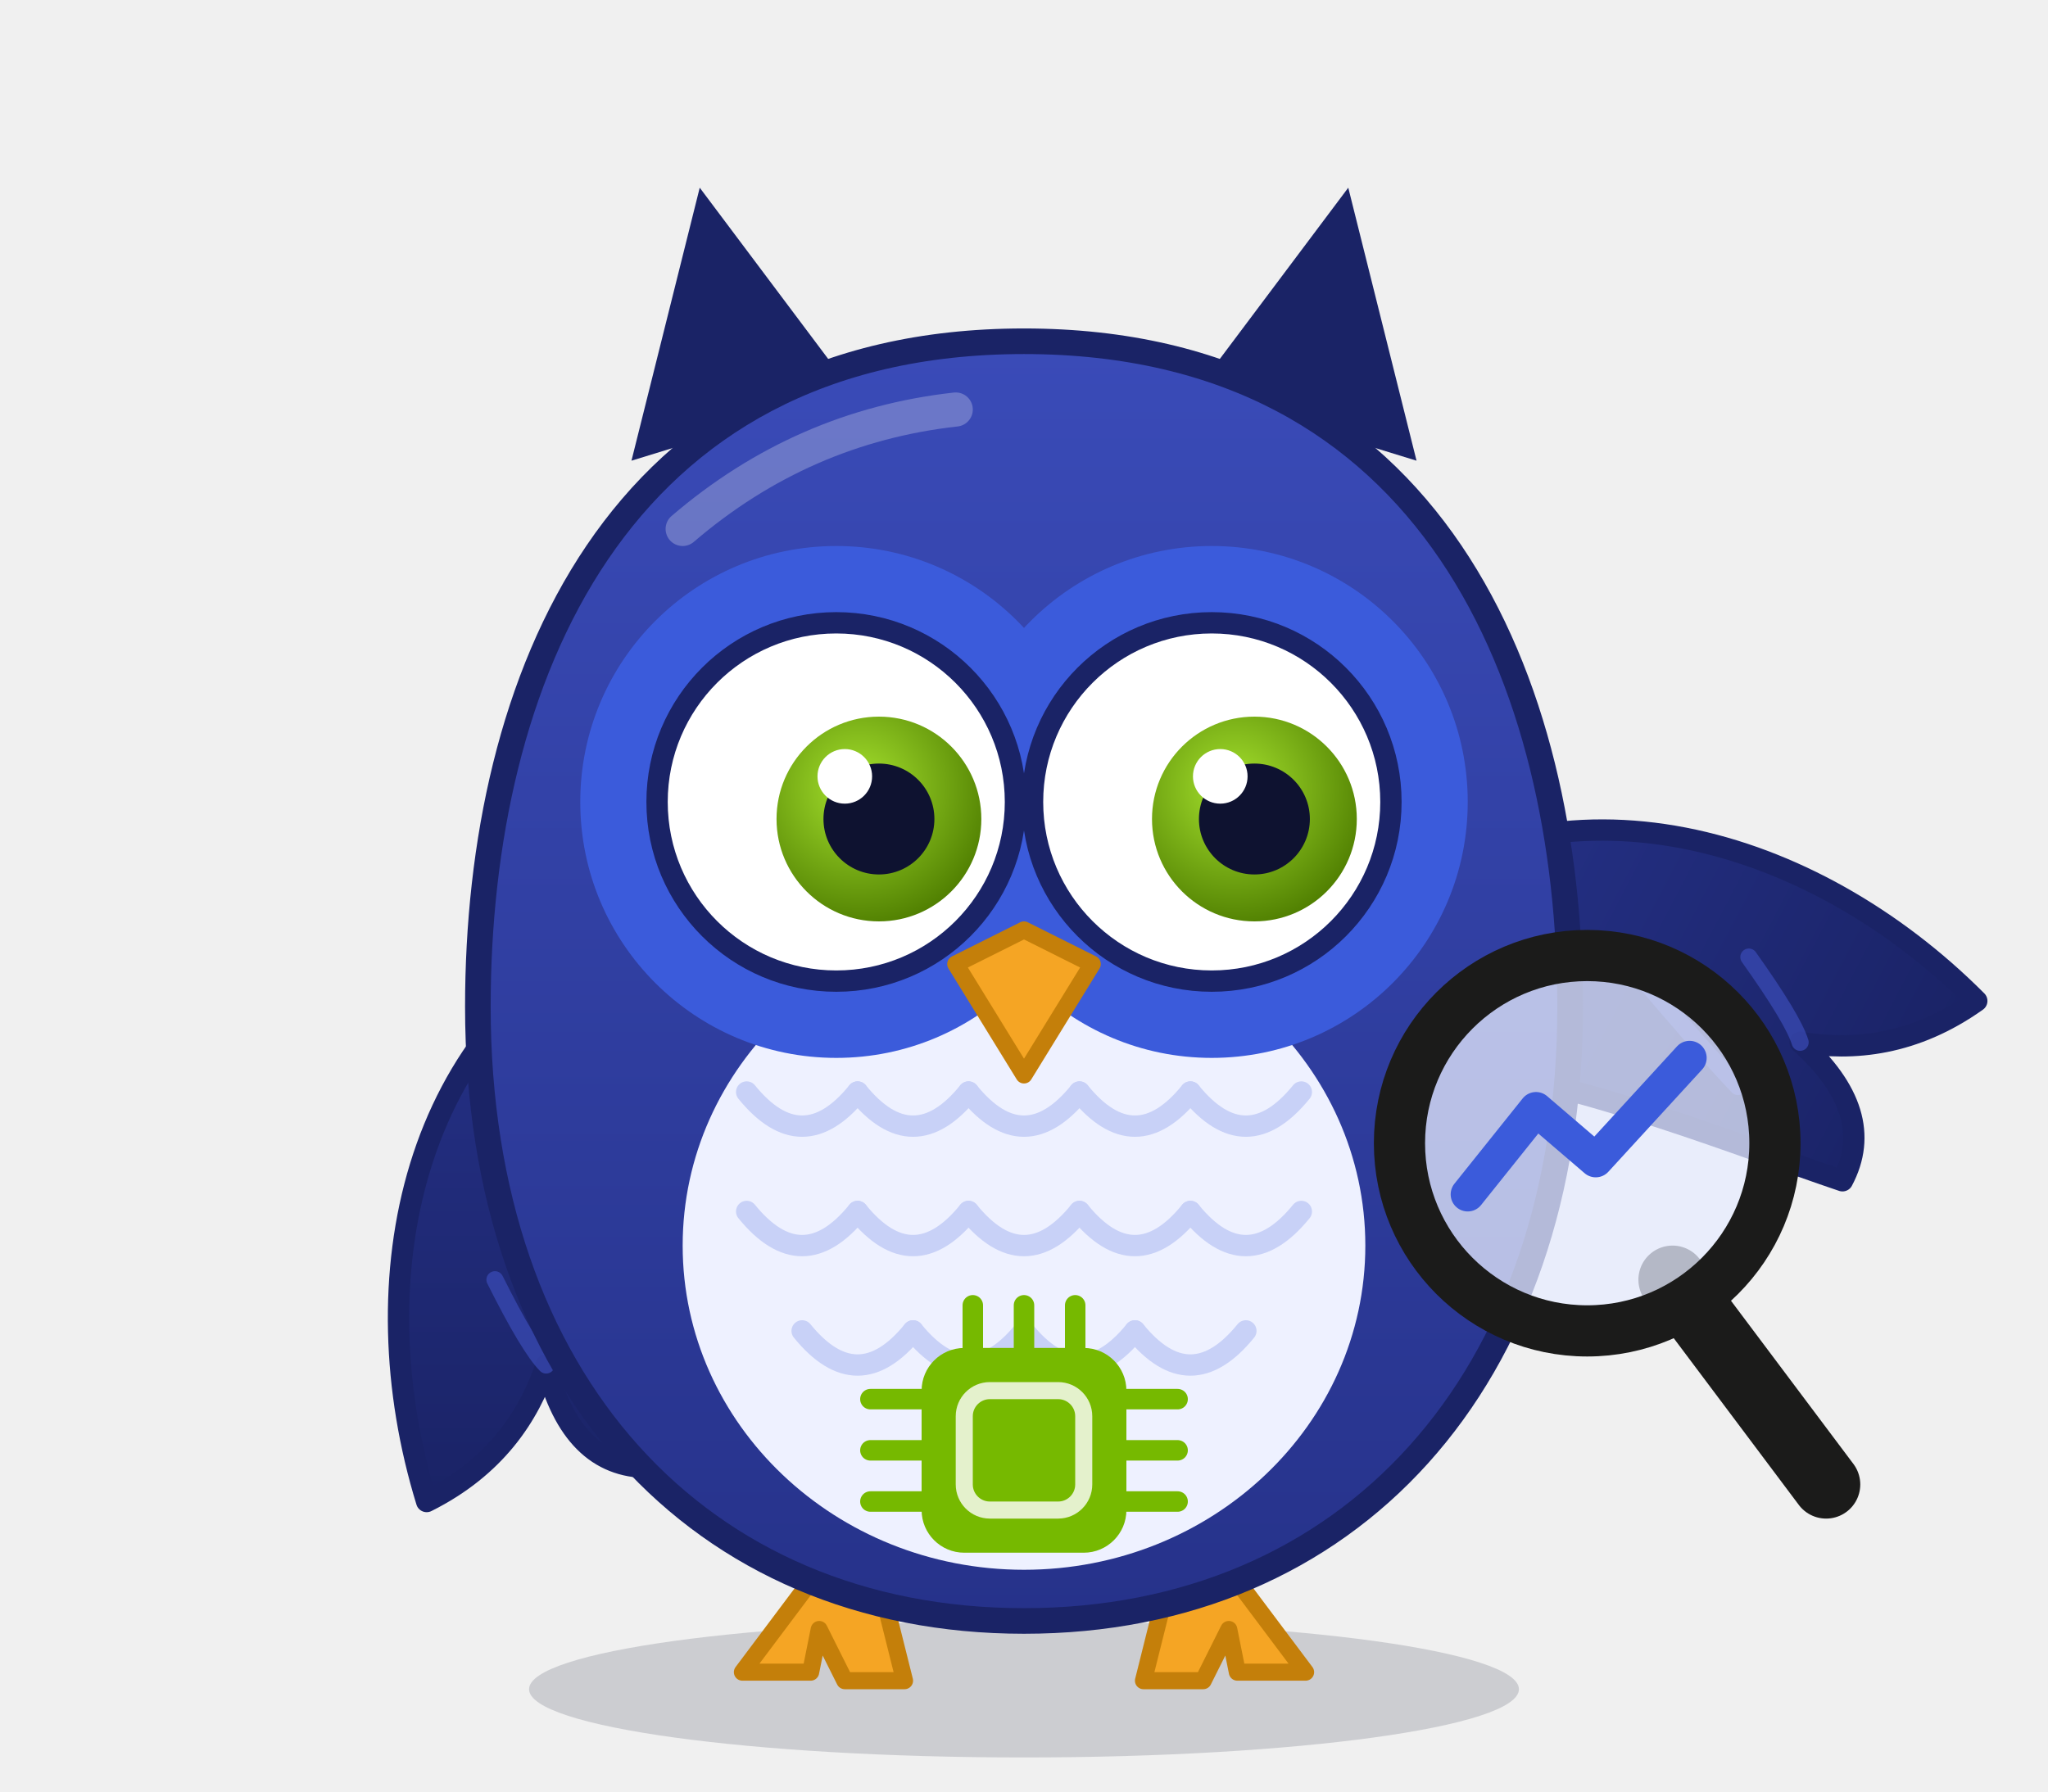
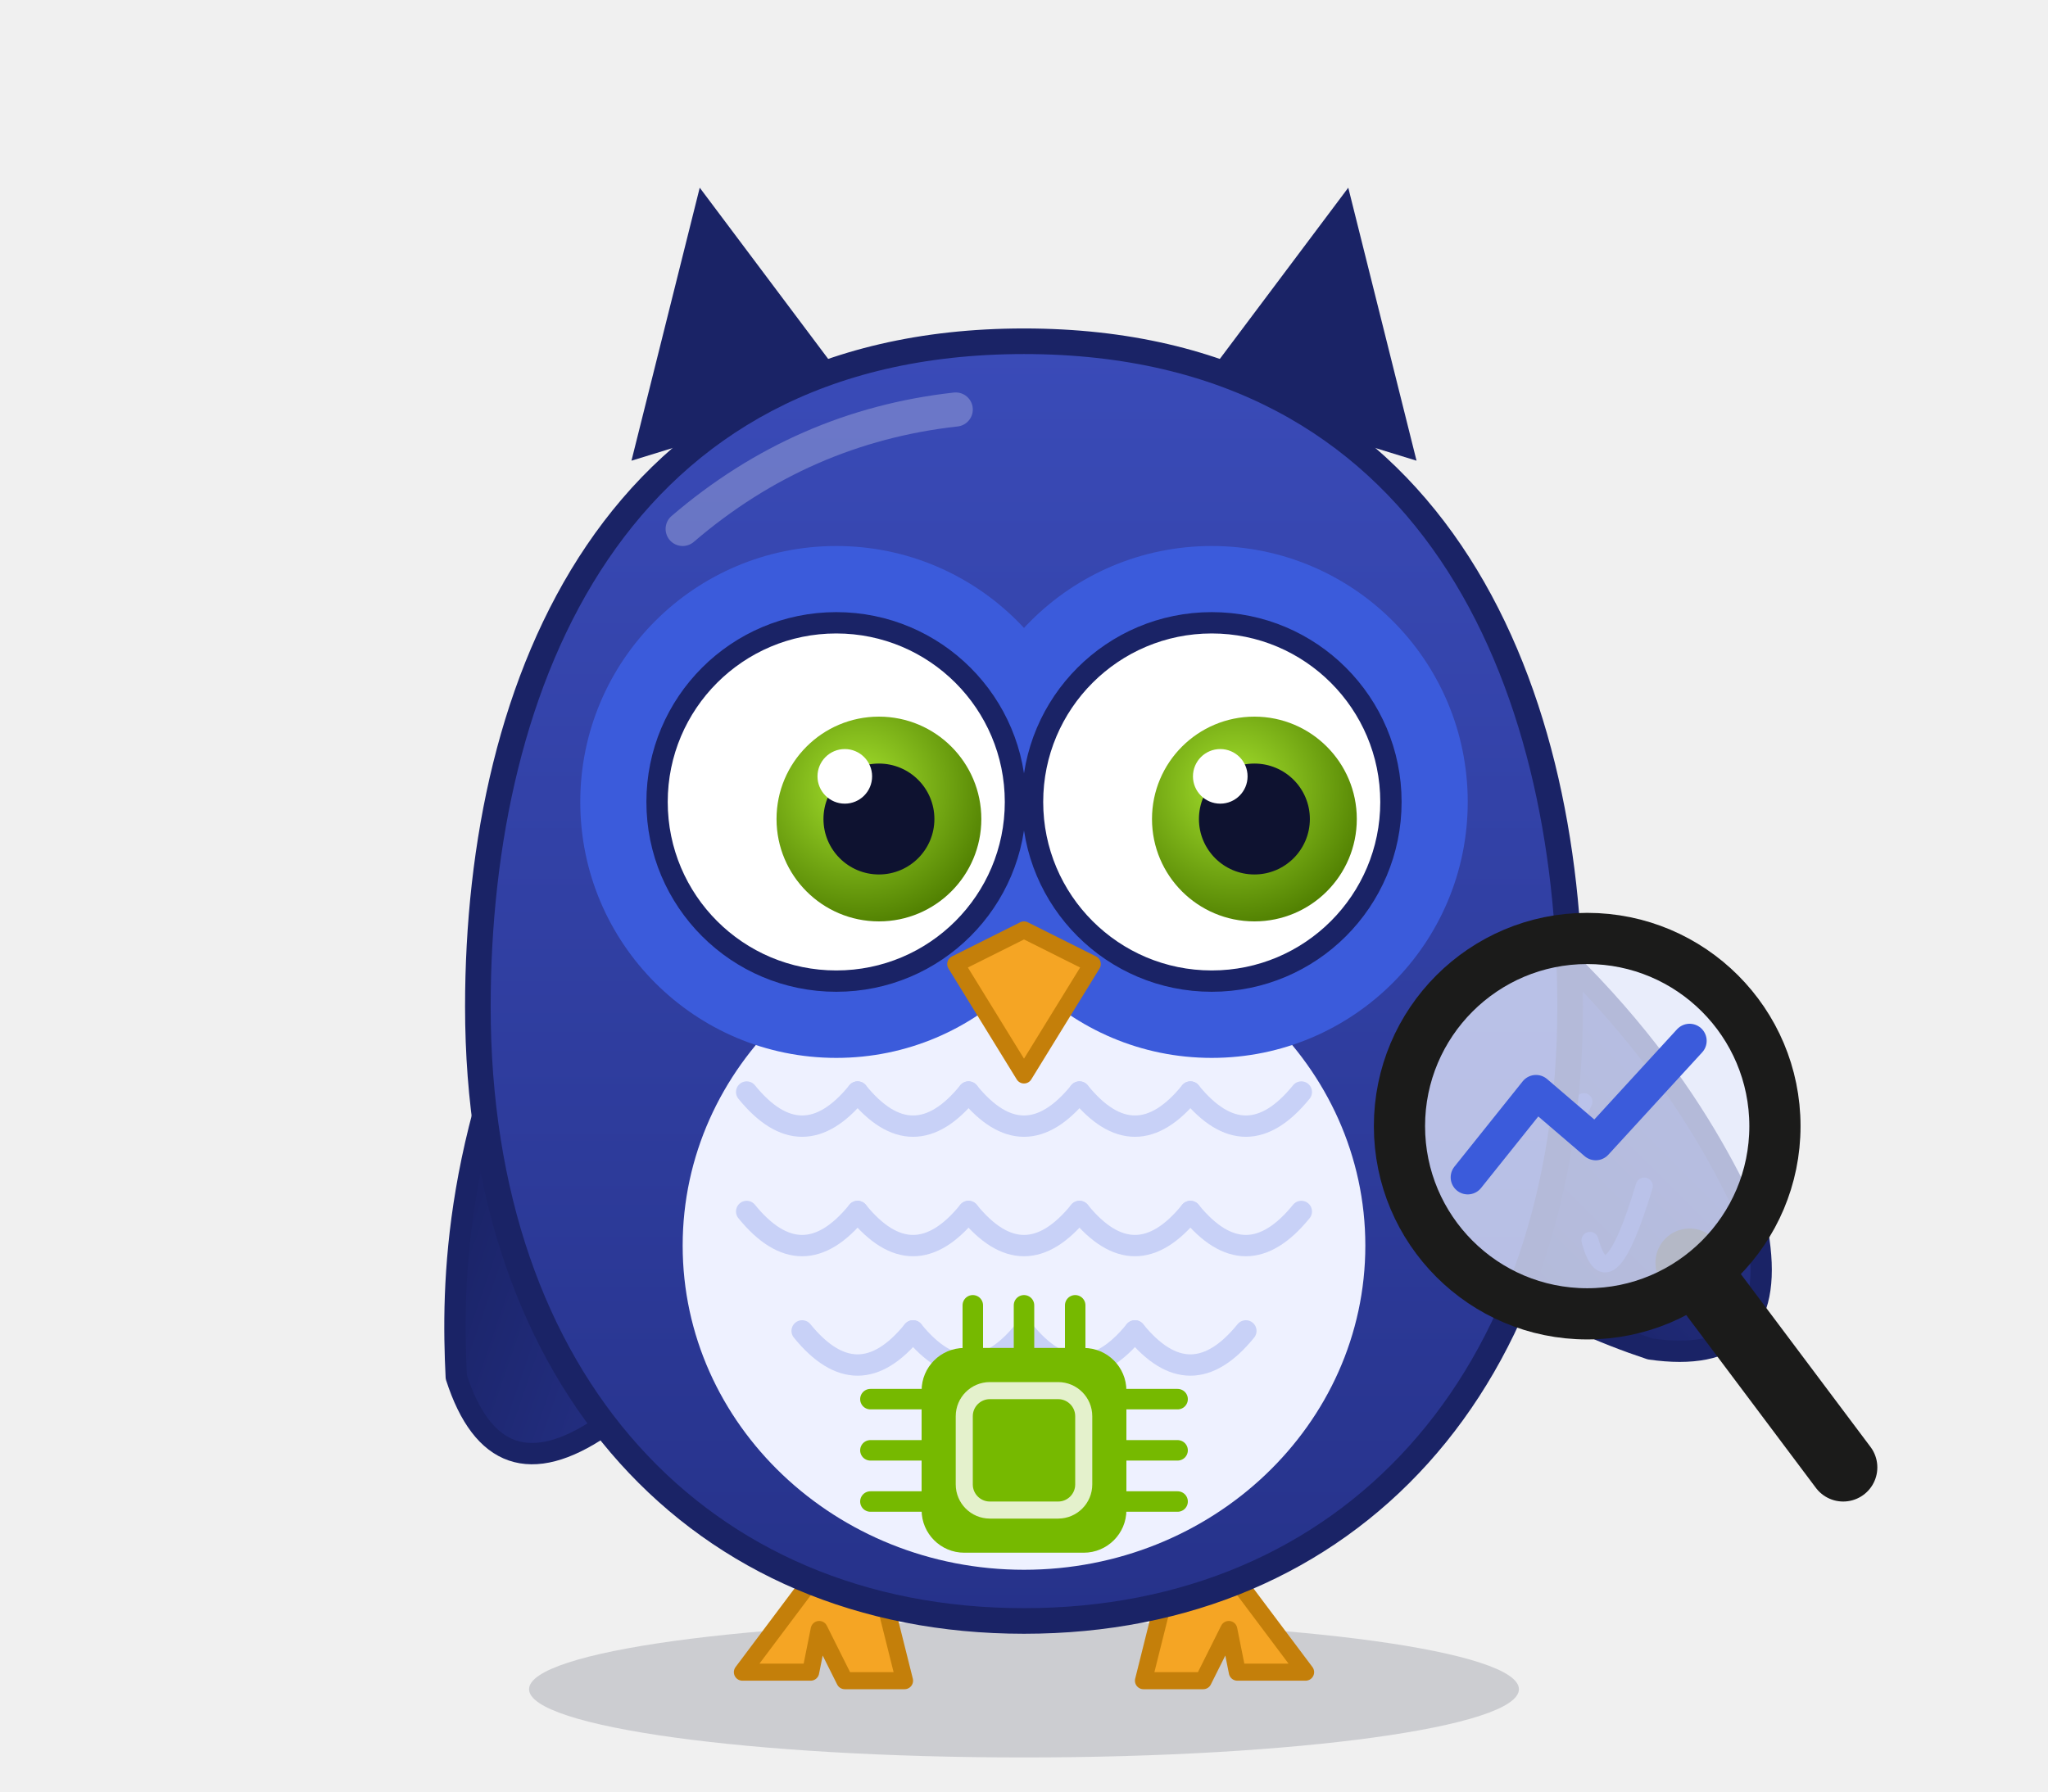
<svg xmlns="http://www.w3.org/2000/svg" viewBox="0 0 240 210" width="240" height="210" role="img">
  <defs>
    <linearGradient id="nb" x1="0" y1="0" x2="0" y2="1">
      <stop offset="0" stop-color="#3A4BB8" />
      <stop offset="1" stop-color="#26328A" />
    </linearGradient>
    <linearGradient id="nw" x1="0" y1="0" x2="0" y2="1">
      <stop offset="0" stop-color="#26328A" />
      <stop offset="1" stop-color="#1A2366" />
    </linearGradient>
    <radialGradient id="ng" cx="0.5" cy="0.5" r="0.5">
      <stop offset="0" stop-color="#FFE08A" stop-opacity="0.95" />
      <stop offset="1" stop-color="#FFE08A" stop-opacity="0" />
    </radialGradient>
    <radialGradient id="ni" cx="0.4" cy="0.35" r="0.7">
      <stop offset="0" stop-color="#A6E22E" />
      <stop offset="1" stop-color="#4E7D00" />
    </radialGradient>
  </defs>
  <ellipse cx="120" cy="198" rx="58" ry="8" fill="rgba(16,20,48,0.16)" />
  <g fill="#F5A524" stroke="#C47F0A" stroke-width="2" stroke-linejoin="round">
    <path d="M96 184 l-9 12 h8 l1 -5 l3 6 h7 l-3 -12 z" />
    <path d="M144 184 l9 12 h-8 l-1 -5 l-3 6 h-7 l3 -12 z" />
  </g>
-   <g transform="rotate(0 78 112)">
-     <path d="M74 108 C48 120 42 150 50 176 C58 172 62 166 64 160 C66 168 70 172 76 172 C78 160 80 140 86 124 Z" fill="url(#nw)" stroke="#1A2366" stroke-width="2.5" stroke-linejoin="round" />
-     <path d="M58 150 Q62 158 64 160 M66 140 Q70 150 72 156" fill="none" stroke="#3A4BB8" stroke-width="2" stroke-linecap="round" opacity="0.7" />
+   <g transform="translate(80 112) rotate(109.0)">
+     <path d="M0 -15 C27.608 -21 45.351 -14 55.351 -9 Q67.351 0 55.351 9 C45.351 13 27.608 19 0 15 Z" fill="url(#nw)" stroke="#1A2366" stroke-width="2.5" stroke-linejoin="round" />
+     <path d="M41.351 -5 q7 4 0 9 M29.351 -7 q7 6 0 13" fill="none" stroke="#3A4BB8" stroke-width="2" stroke-linecap="round" opacity="0.75" />
  </g>
-   <g transform="translate(240 0) scale(-1 1)">
-     <g transform="rotate(62 78 112)">
-       <path d="M74 108 C48 120 42 150 50 176 C58 172 62 166 64 160 C66 168 70 172 76 172 C78 160 80 140 86 124 Z" fill="url(#nw)" stroke="#1A2366" stroke-width="2.5" stroke-linejoin="round" />
-       <path d="M58 150 Q62 158 64 160 M66 140 Q70 150 72 156" fill="none" stroke="#3A4BB8" stroke-width="2" stroke-linecap="round" opacity="0.7" />
-     </g>
+   <g transform="translate(160 112) rotate(45.0)">
+     <path d="M0 15 C28.001 21 46.225 14 56.225 9 Q68.225 0 56.225 -9 C46.225 -13 28.001 -19 0 -15 Z" fill="url(#nw)" stroke="#1A2366" stroke-width="2.5" stroke-linejoin="round" />
+     <path d="M42.225 5 q7 4 0 -9 M30.225 7 q7 6 0 -13" fill="none" stroke="#3A4BB8" stroke-width="2" stroke-linecap="round" opacity="0.75" />
  </g>
  <path d="M74 54 L82 22 L100 46 Z" fill="#1A2366" />
  <path d="M166 54 L158 22 L140 46 Z" fill="#1A2366" />
  <path d="M120 40 C168 40 184 80 184 118 C184 162 158 190 120 190 C82 190 56 162 56 118 C56 80 72 40 120 40 Z" fill="url(#nb)" stroke="#1A2366" stroke-width="3" />
  <path d="M80 62 Q94 50 112 48" fill="none" stroke="#fff" stroke-width="4" stroke-linecap="round" opacity="0.25" />
  <ellipse cx="120" cy="146" rx="40" ry="38" fill="#EEF1FF" />
  <path d="M87.5 128 q6.5 8 13 0" fill="none" stroke="#C8D1F7" stroke-width="2.5" stroke-linecap="round" />
  <path d="M100.5 128 q6.5 8 13 0" fill="none" stroke="#C8D1F7" stroke-width="2.5" stroke-linecap="round" />
  <path d="M113.5 128 q6.5 8 13 0" fill="none" stroke="#C8D1F7" stroke-width="2.5" stroke-linecap="round" />
  <path d="M126.5 128 q6.5 8 13 0" fill="none" stroke="#C8D1F7" stroke-width="2.5" stroke-linecap="round" />
  <path d="M139.5 128 q6.5 8 13 0" fill="none" stroke="#C8D1F7" stroke-width="2.5" stroke-linecap="round" />
  <path d="M87.5 142 q6.5 8 13 0" fill="none" stroke="#C8D1F7" stroke-width="2.5" stroke-linecap="round" />
  <path d="M100.5 142 q6.5 8 13 0" fill="none" stroke="#C8D1F7" stroke-width="2.5" stroke-linecap="round" />
  <path d="M113.5 142 q6.5 8 13 0" fill="none" stroke="#C8D1F7" stroke-width="2.5" stroke-linecap="round" />
  <path d="M126.5 142 q6.5 8 13 0" fill="none" stroke="#C8D1F7" stroke-width="2.5" stroke-linecap="round" />
  <path d="M139.5 142 q6.5 8 13 0" fill="none" stroke="#C8D1F7" stroke-width="2.5" stroke-linecap="round" />
  <path d="M94 156 q6.5 8 13 0" fill="none" stroke="#C8D1F7" stroke-width="2.5" stroke-linecap="round" />
  <path d="M107 156 q6.5 8 13 0" fill="none" stroke="#C8D1F7" stroke-width="2.5" stroke-linecap="round" />
  <path d="M120 156 q6.5 8 13 0" fill="none" stroke="#C8D1F7" stroke-width="2.5" stroke-linecap="round" />
  <path d="M133 156 q6.5 8 13 0" fill="none" stroke="#C8D1F7" stroke-width="2.5" stroke-linecap="round" />
  <g stroke="#76B900" stroke-width="2.4" stroke-linecap="round">
    <path d="M108 164 h-6 M108 170 h-6 M108 176 h-6 M132 164 h6 M132 170 h6 M132 176 h6 M114 158 v-5 M120 158 v-5 M126 158 v-5" />
  </g>
  <rect x="108" y="158" width="24" height="24" rx="5" fill="#76B900" />
  <rect x="113" y="163" width="14" height="14" rx="3" fill="none" stroke="#fff" stroke-width="2" opacity="0.8" />
  <circle cx="98" cy="94" r="30" fill="#3B5BDB" />
  <circle cx="142" cy="94" r="30" fill="#3B5BDB" />
  <circle cx="98" cy="94" r="21" fill="#FFFFFF" stroke="#1A2366" stroke-width="2.5" />
  <circle cx="103" cy="96" r="12" fill="url(#ni)" />
  <circle cx="103" cy="96" r="6.5" fill="#0E1230" />
  <circle cx="99" cy="91" r="3.2" fill="#fff" />
  <circle cx="142" cy="94" r="21" fill="#FFFFFF" stroke="#1A2366" stroke-width="2.5" />
  <circle cx="147" cy="96" r="12" fill="url(#ni)" />
  <circle cx="147" cy="96" r="6.5" fill="#0E1230" />
  <circle cx="143" cy="91" r="3.2" fill="#fff" />
  <path d="M112 113 L120 109 L128 113 L120 126 Z" fill="#F5A524" stroke="#C47F0A" stroke-width="2" stroke-linejoin="round" />
-   <line x1="196" y1="150" x2="214" y2="174" stroke="#1B1B1A" stroke-width="8" stroke-linecap="round" />
-   <circle cx="186" cy="134" r="22" fill="#E7ECFF" fill-opacity="0.75" stroke="#1B1B1A" stroke-width="6" />
-   <polyline points="172,140 180,130 187,136 198,124" fill="none" stroke="#3B5BDB" stroke-width="4" stroke-linecap="round" stroke-linejoin="round" />
+   <line x1="198" y1="148" x2="216" y2="172" stroke="#1B1B1A" stroke-width="8" stroke-linecap="round" />
+   <circle cx="186" cy="132" r="22" fill="#E7ECFF" fill-opacity="0.75" stroke="#1B1B1A" stroke-width="6" />
+   <polyline points="172,138 180,128 187,134 198,122" fill="none" stroke="#3B5BDB" stroke-width="4" stroke-linecap="round" stroke-linejoin="round" />
</svg>
